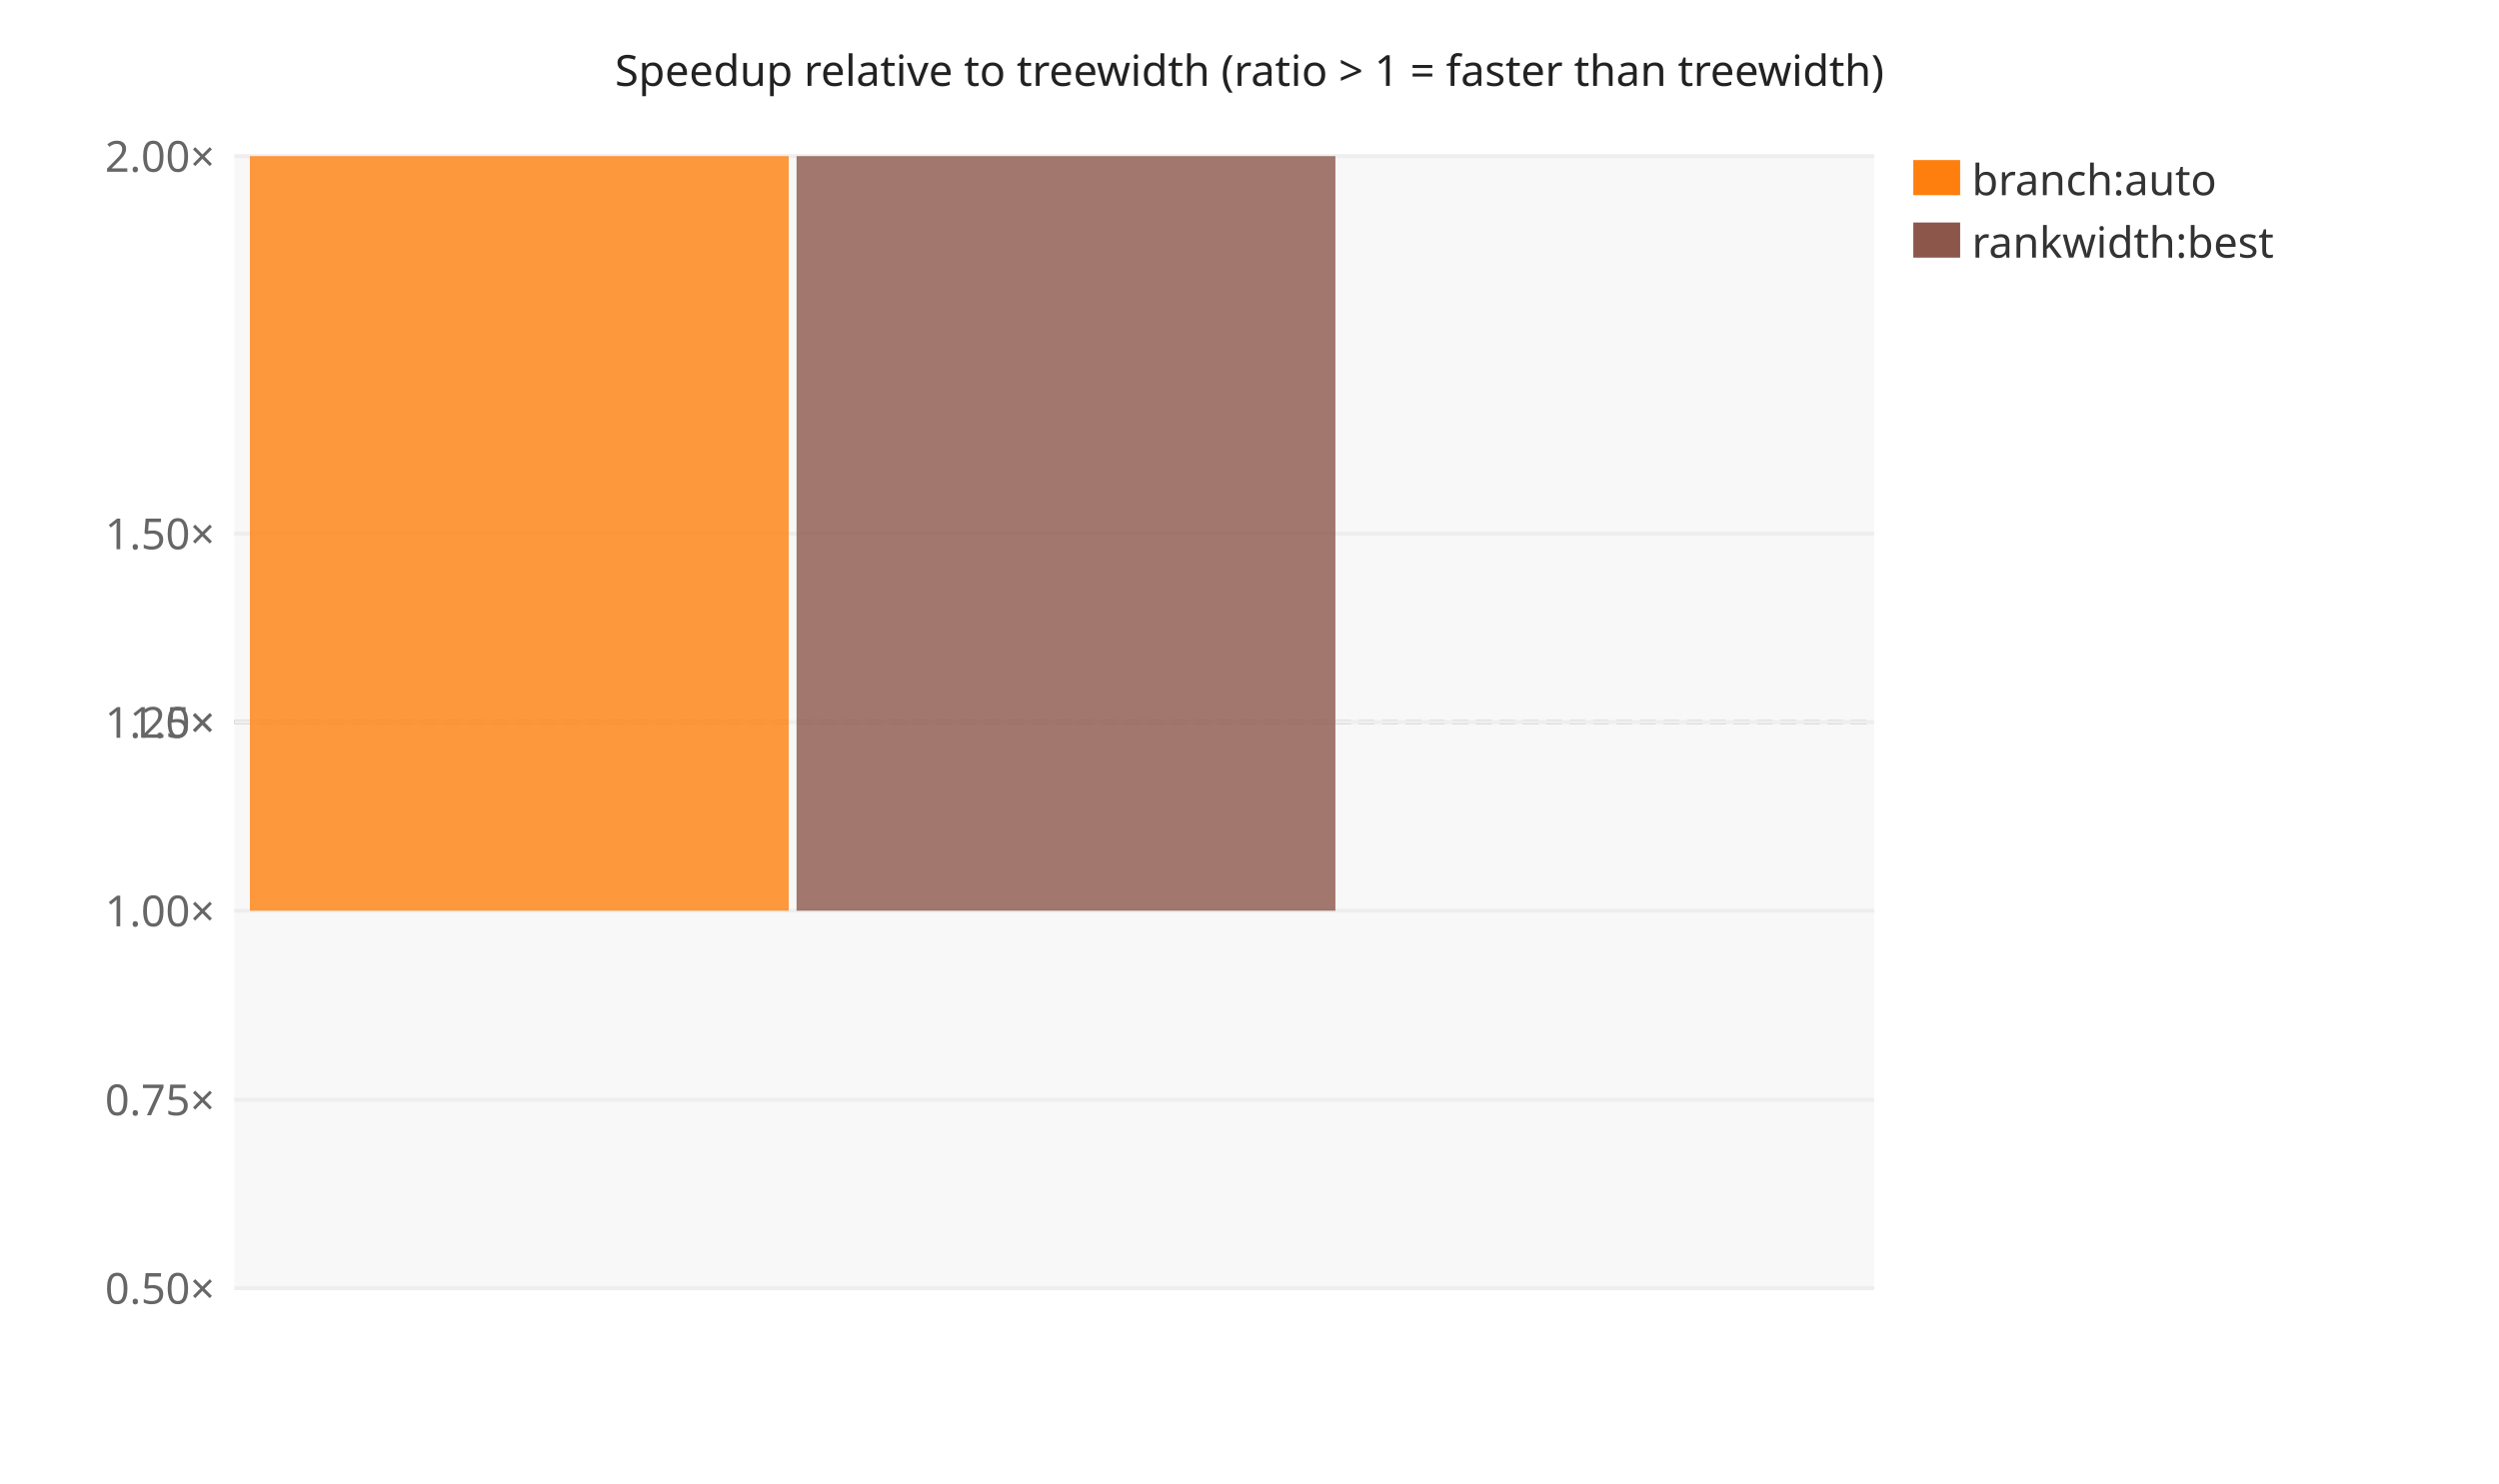
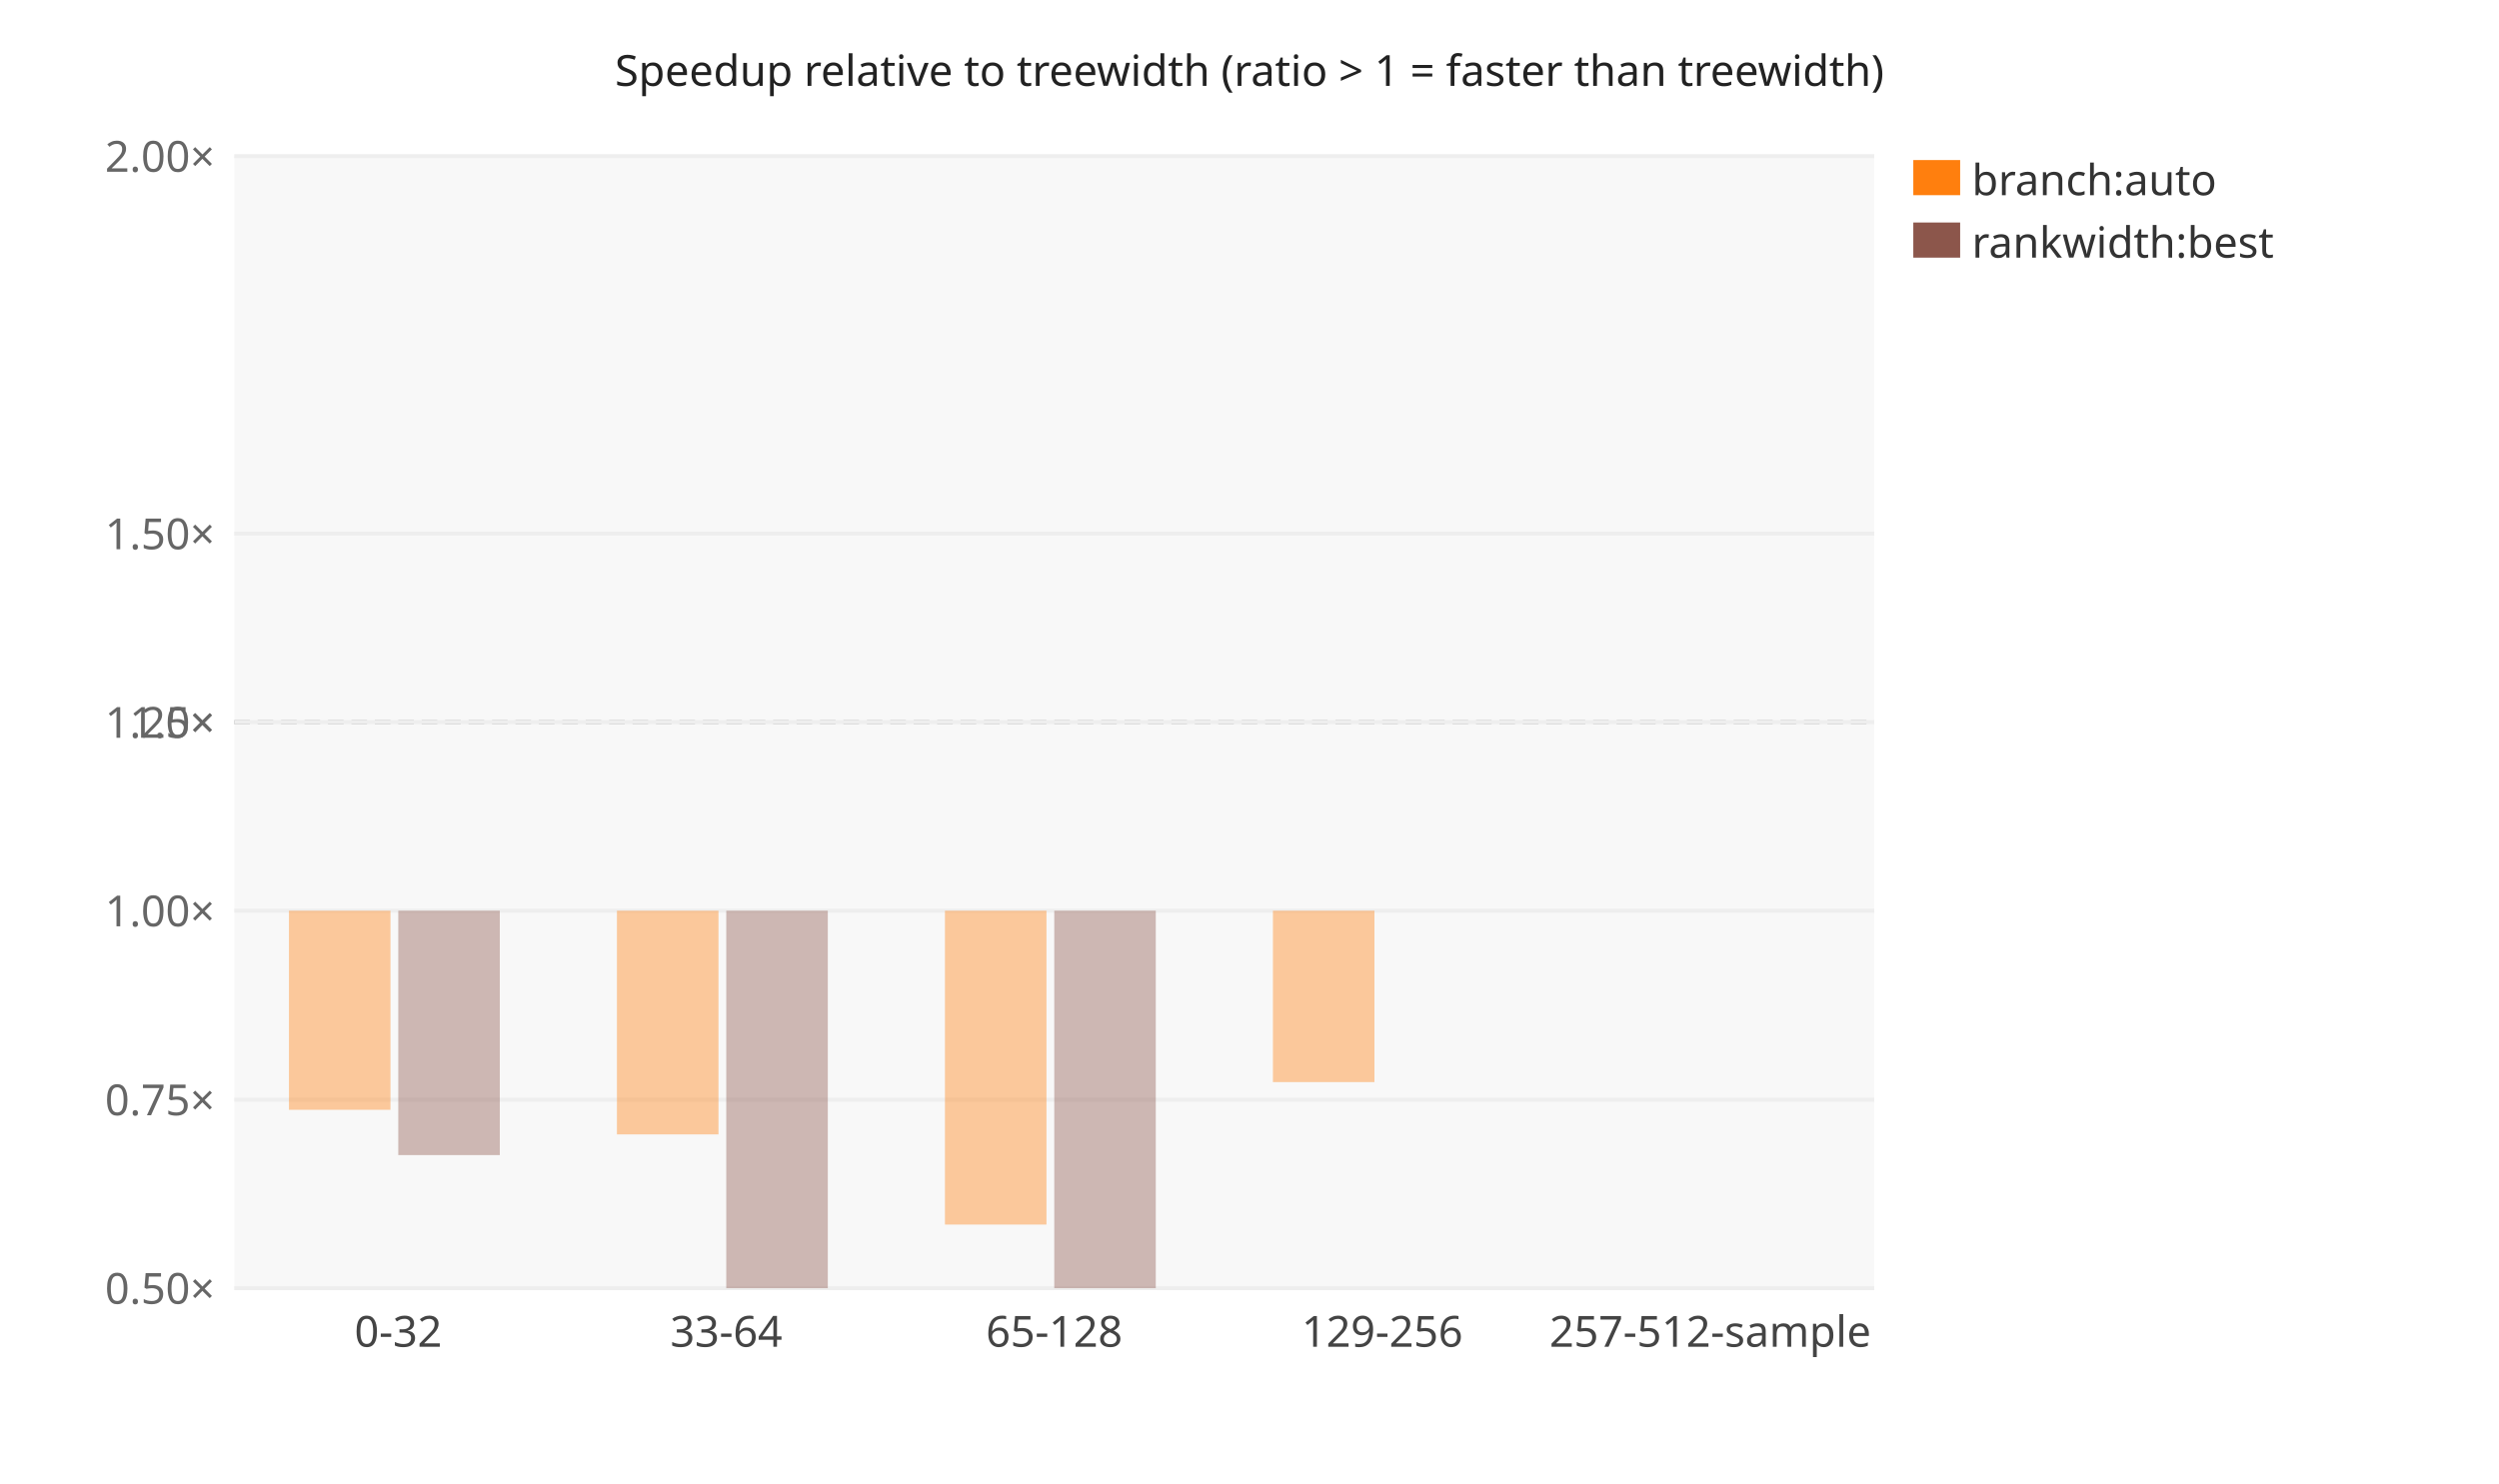
<svg xmlns="http://www.w3.org/2000/svg" width="640" height="380" viewBox="0 0 640 380">
  <style>text{font-family:sans-serif;font-size:11px;}</style>
  <rect x="60.0" y="40.0" width="420.0" height="290.0" fill="#f8f8f8" opacity="1.00" />
  <text x="320.0" y="22.0" text-anchor="middle" fill="#222" font-size="12">Speedup relative to treewidth (ratio &gt; 1 = faster than treewidth)</text>
  <line x1="60.0" y1="185.0" x2="480.0" y2="185.0" stroke="#999" stroke-width="1.0" stroke-dasharray="4,2" />
  <text x="55.0" y="189.0" text-anchor="end" fill="#666" font-size="10">1.0×</text>
  <text x="55.0" y="334.0" text-anchor="end" fill="#666" font-size="9">0.50×</text>
  <line x1="60.0" y1="330.0" x2="480.0" y2="330.0" stroke="#eee" stroke-width="1.0" />
  <text x="55.0" y="285.7" text-anchor="end" fill="#666" font-size="9">0.75×</text>
  <line x1="60.0" y1="281.7" x2="480.0" y2="281.7" stroke="#eee" stroke-width="1.0" />
  <text x="55.0" y="237.3" text-anchor="end" fill="#666" font-size="9">1.00×</text>
  <line x1="60.0" y1="233.3" x2="480.0" y2="233.3" stroke="#eee" stroke-width="1.0" />
  <text x="55.0" y="189.0" text-anchor="end" fill="#666" font-size="9">1.25×</text>
  <line x1="60.0" y1="185.0" x2="480.0" y2="185.0" stroke="#eee" stroke-width="1.0" />
  <text x="55.0" y="140.7" text-anchor="end" fill="#666" font-size="9">1.50×</text>
  <line x1="60.0" y1="136.7" x2="480.0" y2="136.7" stroke="#eee" stroke-width="1.0" />
  <text x="55.0" y="44.0" text-anchor="end" fill="#666" font-size="9">2.00×</text>
  <line x1="60.0" y1="40.0" x2="480.0" y2="40.0" stroke="#eee" stroke-width="1.0" />
-   <text x="270.0" y="345.0" text-anchor="middle" fill="#444" font-size="10" />
-   <rect x="64.0" y="40.0" width="138.0" height="193.3" fill="#ff7f0e" opacity="0.80" />
-   <rect x="204.0" y="40.0" width="138.0" height="193.3" fill="#8c564b" opacity="0.80" />
+   <text x="102.0" y="345.0" text-anchor="middle" fill="#444" font-size="10">0-32</text>
+   <rect x="74.0" y="233.3" width="26.0" height="51.0" fill="#ff7f0e" opacity="0.40" />
+   <rect x="102.0" y="233.3" width="26.0" height="62.6" fill="#8c564b" opacity="0.40" />
+   <text x="186.0" y="345.0" text-anchor="middle" fill="#444" font-size="10">33-64</text>
+   <rect x="158.0" y="233.3" width="26.0" height="57.3" fill="#ff7f0e" opacity="0.40" />
+   <rect x="186.0" y="233.3" width="26.0" height="96.7" fill="#8c564b" opacity="0.40" />
+   <text x="270.0" y="345.0" text-anchor="middle" fill="#444" font-size="10">65-128</text>
+   <rect x="242.0" y="233.3" width="26.0" height="80.4" fill="#ff7f0e" opacity="0.40" />
+   <rect x="270.0" y="233.3" width="26.0" height="96.7" fill="#8c564b" opacity="0.40" />
+   <text x="354.0" y="345.0" text-anchor="middle" fill="#444" font-size="10">129-256</text>
+   <rect x="326.0" y="233.3" width="26.0" height="43.9" fill="#ff7f0e" opacity="0.40" />
+   <text x="438.0" y="345.0" text-anchor="middle" fill="#444" font-size="10">257-512-sample</text>
  <rect x="490.0" y="41.0" width="12.0" height="9.0" fill="#ff7f0e" opacity="1.00" />
  <text x="505.0" y="50.0" text-anchor="start" fill="#333" font-size="10">branch:auto</text>
  <rect x="490.0" y="57.0" width="12.0" height="9.0" fill="#8c564b" opacity="1.00" />
  <text x="505.0" y="66.0" text-anchor="start" fill="#333" font-size="10">rankwidth:best</text>
</svg>
